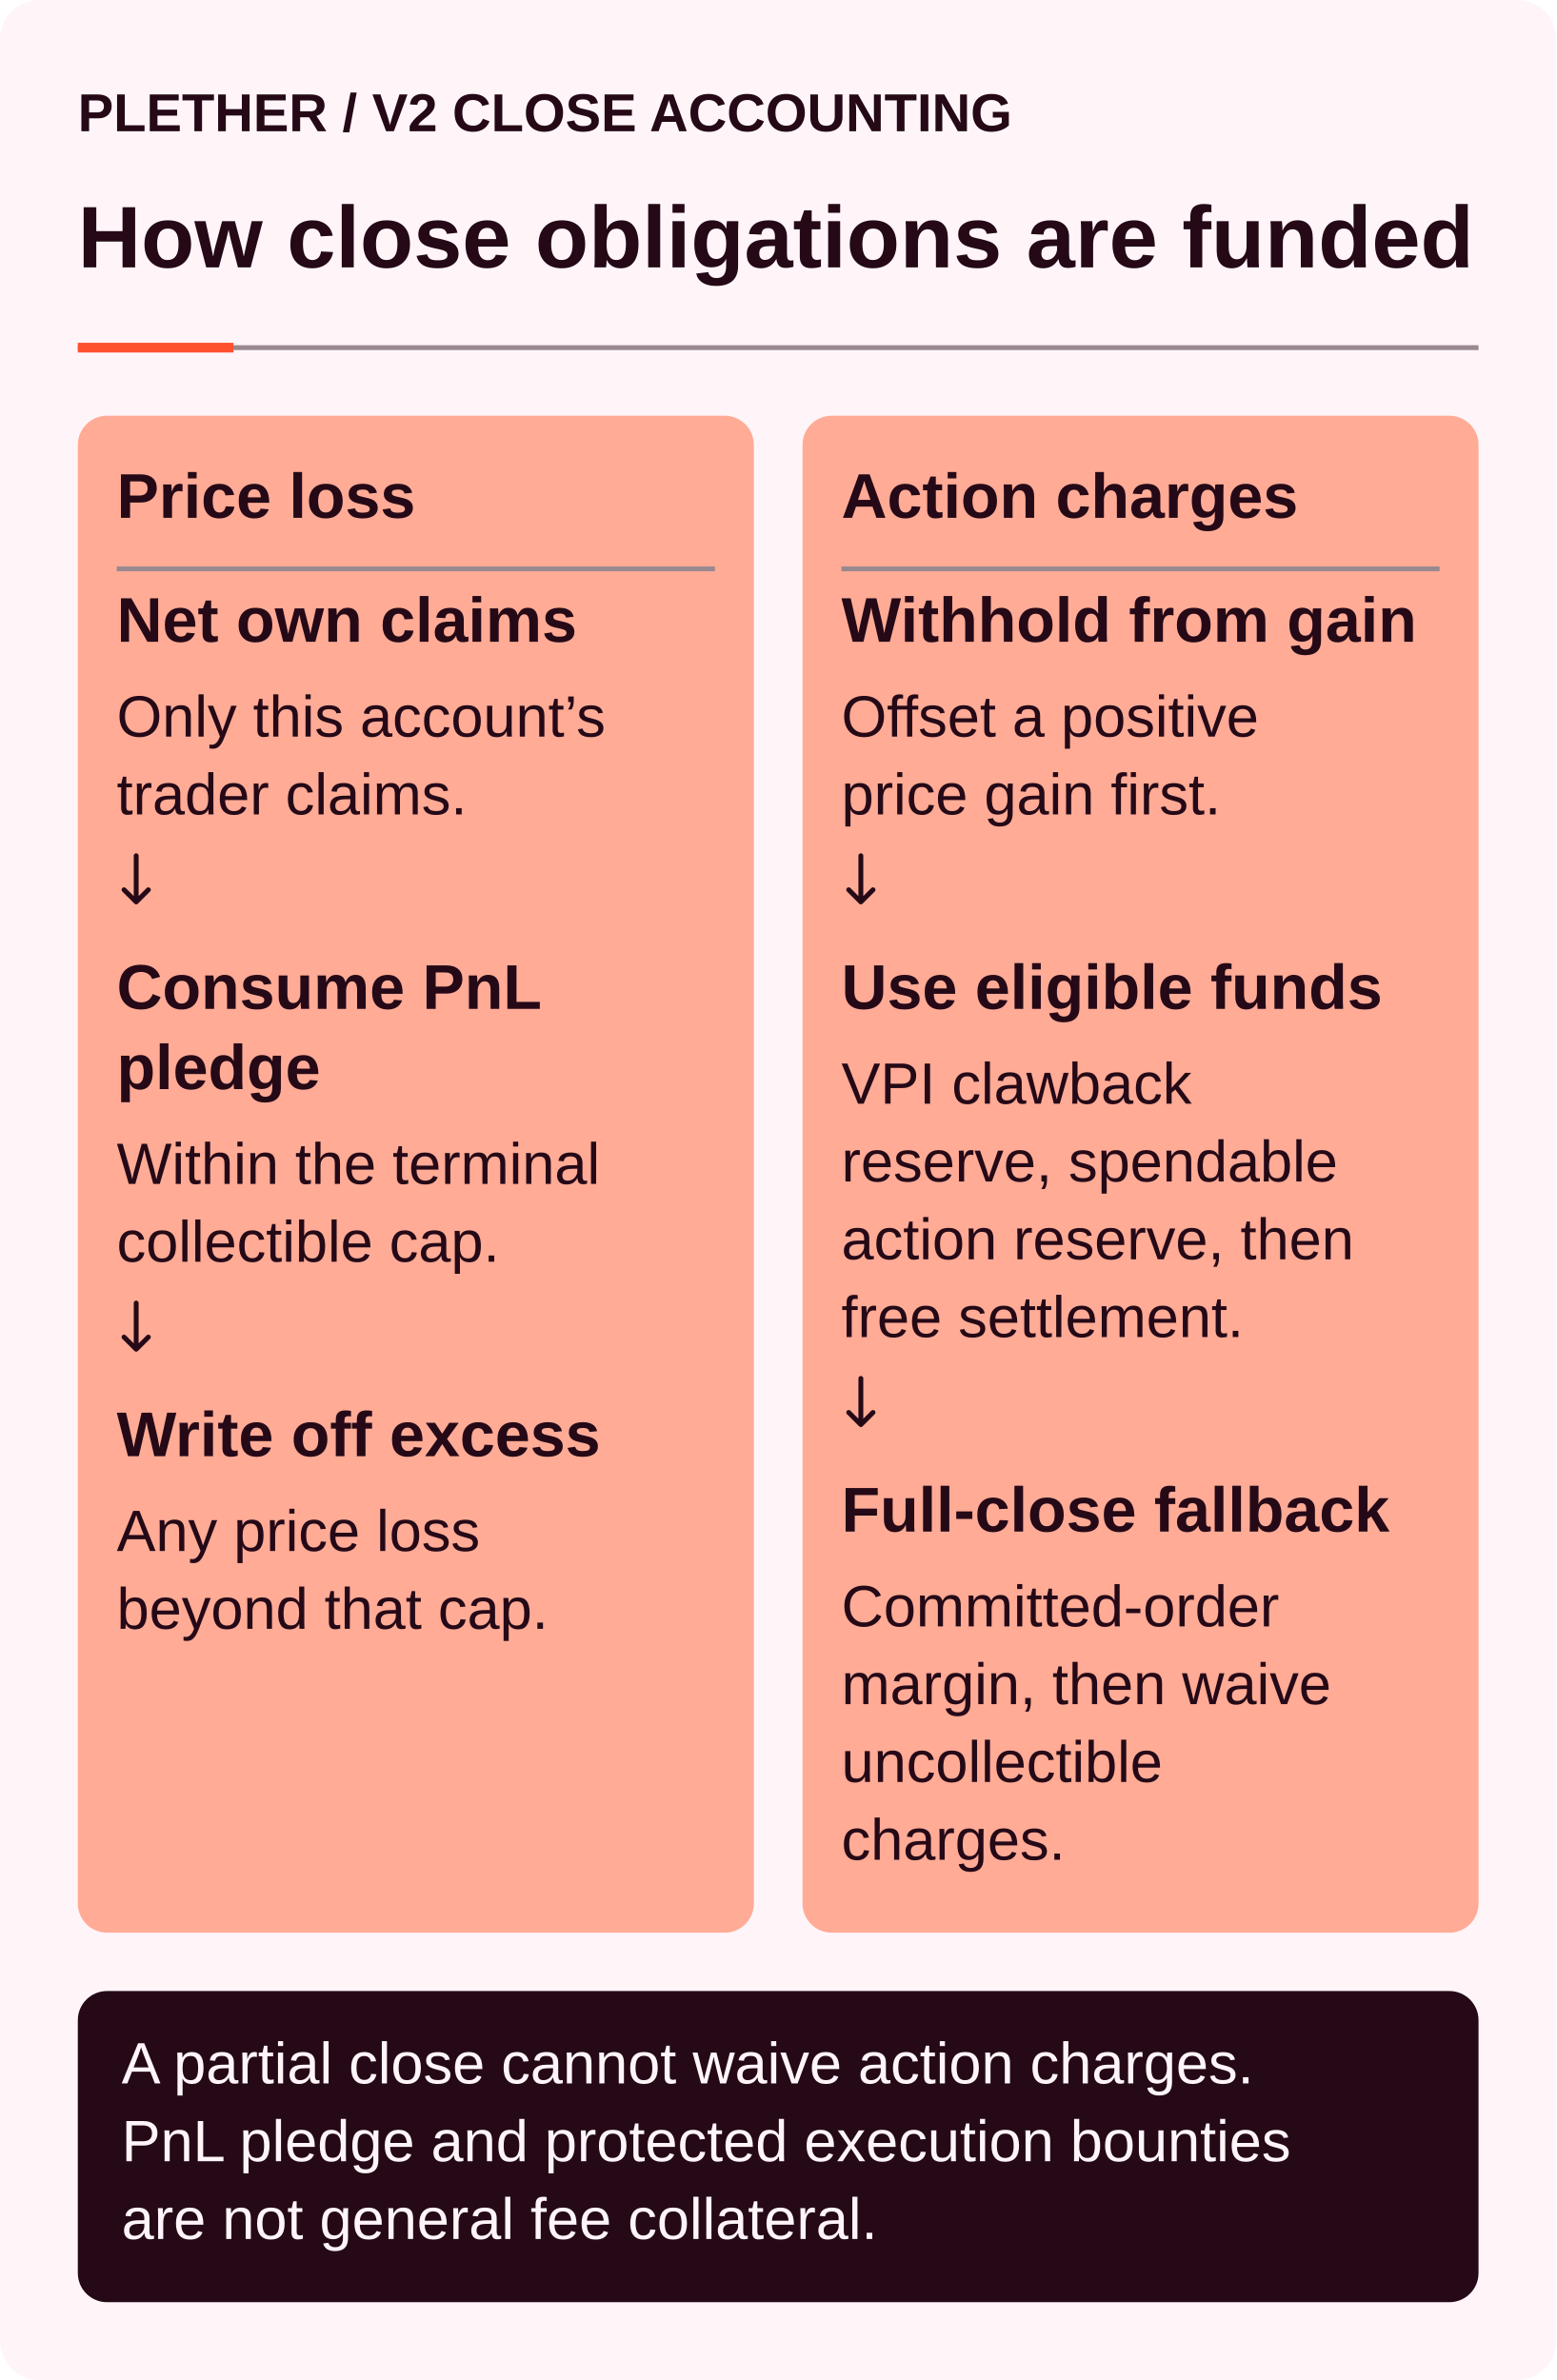
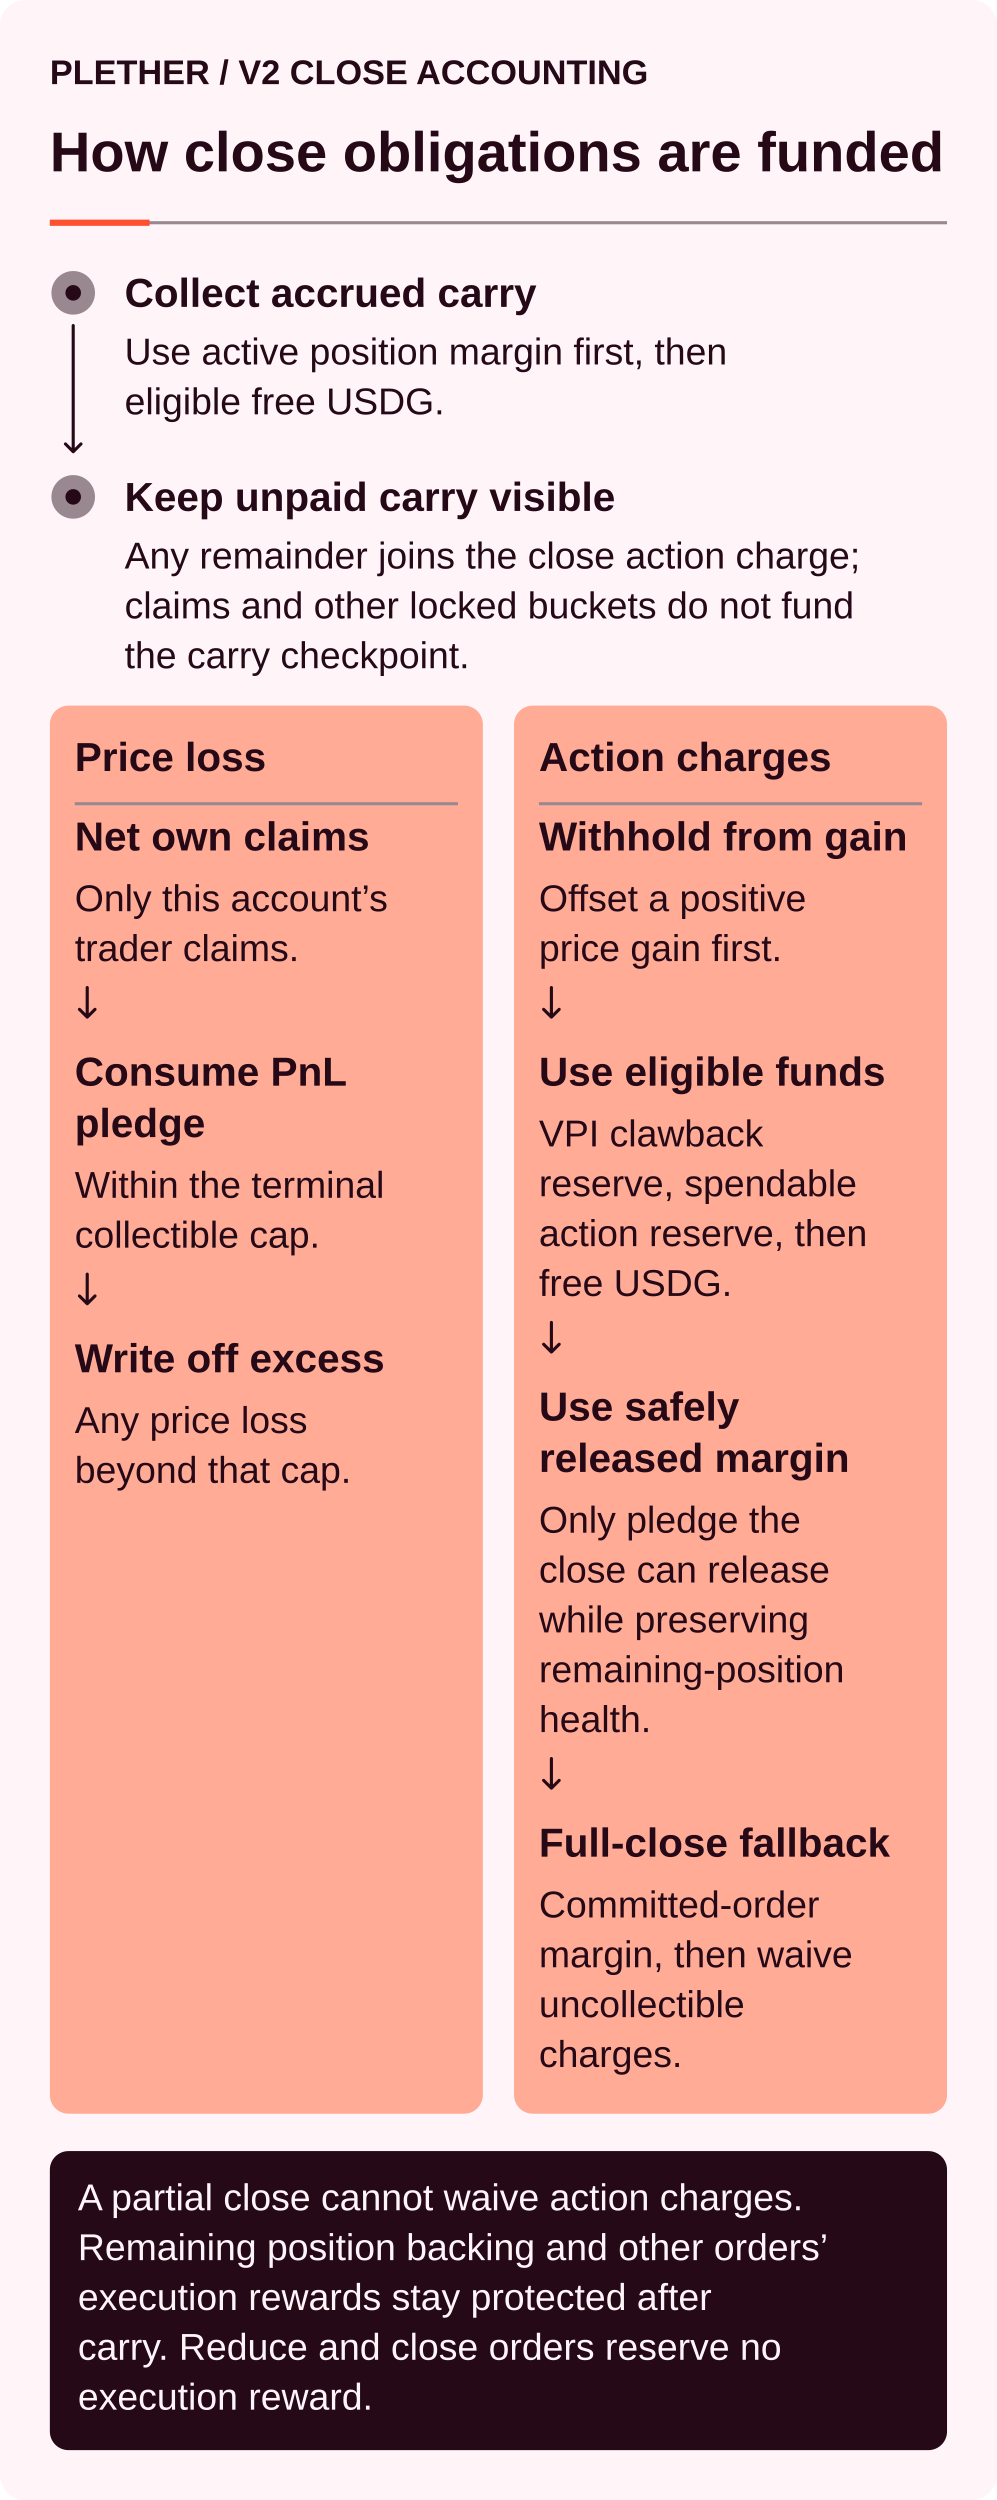
- <svg xmlns="http://www.w3.org/2000/svg" width="640" height="979" viewBox="0 0 640 979" role="img" aria-labelledby="protocol-close-collection-order-title protocol-close-collection-order-desc" focusable="false">
+ <svg xmlns="http://www.w3.org/2000/svg" width="640" height="1605" viewBox="0 0 640 1605" role="img" aria-labelledby="protocol-close-collection-order-title protocol-close-collection-order-desc" focusable="false">
  <style>text{font-family:Arial,Helvetica,sans-serif}</style>
-   <rect width="640" height="979" rx="16" fill="#FFF5F9" />
+   <rect width="640" height="1605" rx="16" fill="#FFF5F9" />
  <text x="32" y="54" font-size="22" font-weight="700" fill="#250917" data-max-width="576">PLETHER / V2 CLOSE ACCOUNTING</text>
  <text x="32" y="110" font-size="36" font-weight="700" fill="#250917" data-max-width="576">How close obligations are funded</text>
  <path d="M32 143 L608 143" stroke="#9A8890" stroke-width="2" fill="none" />
  <path d="M32 143 h64" stroke="#FF512F" stroke-width="4" fill="none" />
-   <rect x="32" y="171" width="278" height="624" rx="12" fill="#FFAB96" stroke="none" />
-   <text x="48" y="213" font-size="26" font-weight="700" fill="#250917" data-max-width="246">Price loss</text>
-   <path d="M48 234 L294 234" stroke="#9A8890" stroke-width="2" fill="none" />
-   <text x="48" y="264" font-size="26" font-weight="700" fill="#250917" data-max-width="246">Net own claims</text>
-   <text x="48" y="303" font-size="24" font-weight="400" fill="#250917" data-max-width="246">Only this account’s</text>
-   <text x="48" y="335" font-size="24" font-weight="400" fill="#250917" data-max-width="246">trader claims.</text>
-   <path d="M56 352 V371 m-5 -5 5 5 5 -5" stroke="#250917" stroke-width="2" stroke-linecap="round" stroke-linejoin="round" fill="none" />
-   <text x="48" y="415" font-size="26" font-weight="700" fill="#250917" data-max-width="246">Consume PnL</text>
-   <text x="48" y="448" font-size="26" font-weight="700" fill="#250917" data-max-width="246">pledge</text>
-   <text x="48" y="487" font-size="24" font-weight="400" fill="#250917" data-max-width="246">Within the terminal</text>
-   <text x="48" y="519" font-size="24" font-weight="400" fill="#250917" data-max-width="246">collectible cap.</text>
-   <path d="M56 536 V555 m-5 -5 5 5 5 -5" stroke="#250917" stroke-width="2" stroke-linecap="round" stroke-linejoin="round" fill="none" />
-   <text x="48" y="599" font-size="26" font-weight="700" fill="#250917" data-max-width="246">Write off excess</text>
-   <text x="48" y="638" font-size="24" font-weight="400" fill="#250917" data-max-width="246">Any price loss</text>
-   <text x="48" y="670" font-size="24" font-weight="400" fill="#250917" data-max-width="246">beyond that cap.</text>
-   <rect x="330" y="171" width="278" height="624" rx="12" fill="#FFAB96" stroke="none" />
-   <text x="346" y="213" font-size="26" font-weight="700" fill="#250917" data-max-width="246">Action charges</text>
-   <path d="M346 234 L592 234" stroke="#9A8890" stroke-width="2" fill="none" />
-   <text x="346" y="264" font-size="26" font-weight="700" fill="#250917" data-max-width="246">Withhold from gain</text>
-   <text x="346" y="303" font-size="24" font-weight="400" fill="#250917" data-max-width="246">Offset a positive</text>
-   <text x="346" y="335" font-size="24" font-weight="400" fill="#250917" data-max-width="246">price gain first.</text>
-   <path d="M354 352 V371 m-5 -5 5 5 5 -5" stroke="#250917" stroke-width="2" stroke-linecap="round" stroke-linejoin="round" fill="none" />
-   <text x="346" y="415" font-size="26" font-weight="700" fill="#250917" data-max-width="246">Use eligible funds</text>
-   <text x="346" y="454" font-size="24" font-weight="400" fill="#250917" data-max-width="246">VPI clawback</text>
-   <text x="346" y="486" font-size="24" font-weight="400" fill="#250917" data-max-width="246">reserve, spendable</text>
-   <text x="346" y="518" font-size="24" font-weight="400" fill="#250917" data-max-width="246">action reserve, then</text>
-   <text x="346" y="550" font-size="24" font-weight="400" fill="#250917" data-max-width="246">free settlement.</text>
-   <path d="M354 567 V586 m-5 -5 5 5 5 -5" stroke="#250917" stroke-width="2" stroke-linecap="round" stroke-linejoin="round" fill="none" />
-   <text x="346" y="630" font-size="26" font-weight="700" fill="#250917" data-max-width="246">Full-close fallback</text>
-   <text x="346" y="669" font-size="24" font-weight="400" fill="#250917" data-max-width="246">Committed-order</text>
-   <text x="346" y="701" font-size="24" font-weight="400" fill="#250917" data-max-width="246">margin, then waive</text>
-   <text x="346" y="733" font-size="24" font-weight="400" fill="#250917" data-max-width="246">uncollectible</text>
-   <text x="346" y="765" font-size="24" font-weight="400" fill="#250917" data-max-width="246">charges.</text>
-   <rect x="32" y="819" width="576" height="128" rx="12" fill="#250917" stroke="none" />
-   <text x="50" y="857" font-size="24" font-weight="400" fill="#FFF5F9" data-max-width="540">A partial close cannot waive action charges.</text>
-   <text x="50" y="889" font-size="24" font-weight="400" fill="#FFF5F9" data-max-width="540">PnL pledge and protected execution bounties</text>
-   <text x="50" y="921" font-size="24" font-weight="400" fill="#FFF5F9" data-max-width="540">are not general fee collateral.</text>
+   <circle cx="47" cy="188" r="14" fill="#9A8890" />
+   <circle cx="47" cy="188" r="5" fill="#250917" />
+   <text x="80" y="197" font-size="26" font-weight="700" fill="#250917" data-max-width="528">Collect accrued carry</text>
+   <text x="80" y="234" font-size="24" font-weight="400" fill="#250917" data-max-width="528">Use active position margin first, then</text>
+   <text x="80" y="266" font-size="24" font-weight="400" fill="#250917" data-max-width="528">eligible free USDG.</text>
+   <path d="M47 209 V290 m-5 -5 5 5 5 -5" stroke="#250917" stroke-width="2" stroke-linecap="round" stroke-linejoin="round" fill="none" />
+   <circle cx="47" cy="319" r="14" fill="#9A8890" />
+   <circle cx="47" cy="319" r="5" fill="#250917" />
+   <text x="80" y="328" font-size="26" font-weight="700" fill="#250917" data-max-width="528">Keep unpaid carry visible</text>
+   <text x="80" y="365" font-size="24" font-weight="400" fill="#250917" data-max-width="528">Any remainder joins the close action charge;</text>
+   <text x="80" y="397" font-size="24" font-weight="400" fill="#250917" data-max-width="528">claims and other locked buckets do not fund</text>
+   <text x="80" y="429" font-size="24" font-weight="400" fill="#250917" data-max-width="528">the carry checkpoint.</text>
+   <rect x="32" y="453" width="278" height="904" rx="12" fill="#FFAB96" stroke="none" />
+   <text x="48" y="495" font-size="26" font-weight="700" fill="#250917" data-max-width="246">Price loss</text>
+   <path d="M48 516 L294 516" stroke="#9A8890" stroke-width="2" fill="none" />
+   <text x="48" y="546" font-size="26" font-weight="700" fill="#250917" data-max-width="246">Net own claims</text>
+   <text x="48" y="585" font-size="24" font-weight="400" fill="#250917" data-max-width="246">Only this account’s</text>
+   <text x="48" y="617" font-size="24" font-weight="400" fill="#250917" data-max-width="246">trader claims.</text>
+   <path d="M56 634 V653 m-5 -5 5 5 5 -5" stroke="#250917" stroke-width="2" stroke-linecap="round" stroke-linejoin="round" fill="none" />
+   <text x="48" y="697" font-size="26" font-weight="700" fill="#250917" data-max-width="246">Consume PnL</text>
+   <text x="48" y="730" font-size="26" font-weight="700" fill="#250917" data-max-width="246">pledge</text>
+   <text x="48" y="769" font-size="24" font-weight="400" fill="#250917" data-max-width="246">Within the terminal</text>
+   <text x="48" y="801" font-size="24" font-weight="400" fill="#250917" data-max-width="246">collectible cap.</text>
+   <path d="M56 818 V837 m-5 -5 5 5 5 -5" stroke="#250917" stroke-width="2" stroke-linecap="round" stroke-linejoin="round" fill="none" />
+   <text x="48" y="881" font-size="26" font-weight="700" fill="#250917" data-max-width="246">Write off excess</text>
+   <text x="48" y="920" font-size="24" font-weight="400" fill="#250917" data-max-width="246">Any price loss</text>
+   <text x="48" y="952" font-size="24" font-weight="400" fill="#250917" data-max-width="246">beyond that cap.</text>
+   <rect x="330" y="453" width="278" height="904" rx="12" fill="#FFAB96" stroke="none" />
+   <text x="346" y="495" font-size="26" font-weight="700" fill="#250917" data-max-width="246">Action charges</text>
+   <path d="M346 516 L592 516" stroke="#9A8890" stroke-width="2" fill="none" />
+   <text x="346" y="546" font-size="26" font-weight="700" fill="#250917" data-max-width="246">Withhold from gain</text>
+   <text x="346" y="585" font-size="24" font-weight="400" fill="#250917" data-max-width="246">Offset a positive</text>
+   <text x="346" y="617" font-size="24" font-weight="400" fill="#250917" data-max-width="246">price gain first.</text>
+   <path d="M354 634 V653 m-5 -5 5 5 5 -5" stroke="#250917" stroke-width="2" stroke-linecap="round" stroke-linejoin="round" fill="none" />
+   <text x="346" y="697" font-size="26" font-weight="700" fill="#250917" data-max-width="246">Use eligible funds</text>
+   <text x="346" y="736" font-size="24" font-weight="400" fill="#250917" data-max-width="246">VPI clawback</text>
+   <text x="346" y="768" font-size="24" font-weight="400" fill="#250917" data-max-width="246">reserve, spendable</text>
+   <text x="346" y="800" font-size="24" font-weight="400" fill="#250917" data-max-width="246">action reserve, then</text>
+   <text x="346" y="832" font-size="24" font-weight="400" fill="#250917" data-max-width="246">free USDG.</text>
+   <path d="M354 849 V868 m-5 -5 5 5 5 -5" stroke="#250917" stroke-width="2" stroke-linecap="round" stroke-linejoin="round" fill="none" />
+   <text x="346" y="912" font-size="26" font-weight="700" fill="#250917" data-max-width="246">Use safely</text>
+   <text x="346" y="945" font-size="26" font-weight="700" fill="#250917" data-max-width="246">released margin</text>
+   <text x="346" y="984" font-size="24" font-weight="400" fill="#250917" data-max-width="246">Only pledge the</text>
+   <text x="346" y="1016" font-size="24" font-weight="400" fill="#250917" data-max-width="246">close can release</text>
+   <text x="346" y="1048" font-size="24" font-weight="400" fill="#250917" data-max-width="246">while preserving</text>
+   <text x="346" y="1080" font-size="24" font-weight="400" fill="#250917" data-max-width="246">remaining-position</text>
+   <text x="346" y="1112" font-size="24" font-weight="400" fill="#250917" data-max-width="246">health.</text>
+   <path d="M354 1129 V1148 m-5 -5 5 5 5 -5" stroke="#250917" stroke-width="2" stroke-linecap="round" stroke-linejoin="round" fill="none" />
+   <text x="346" y="1192" font-size="26" font-weight="700" fill="#250917" data-max-width="246">Full-close fallback</text>
+   <text x="346" y="1231" font-size="24" font-weight="400" fill="#250917" data-max-width="246">Committed-order</text>
+   <text x="346" y="1263" font-size="24" font-weight="400" fill="#250917" data-max-width="246">margin, then waive</text>
+   <text x="346" y="1295" font-size="24" font-weight="400" fill="#250917" data-max-width="246">uncollectible</text>
+   <text x="346" y="1327" font-size="24" font-weight="400" fill="#250917" data-max-width="246">charges.</text>
+   <rect x="32" y="1381" width="576" height="192" rx="12" fill="#250917" stroke="none" />
+   <text x="50" y="1419" font-size="24" font-weight="400" fill="#FFF5F9" data-max-width="540">A partial close cannot waive action charges.</text>
+   <text x="50" y="1451" font-size="24" font-weight="400" fill="#FFF5F9" data-max-width="540">Remaining position backing and other orders’</text>
+   <text x="50" y="1483" font-size="24" font-weight="400" fill="#FFF5F9" data-max-width="540">execution rewards stay protected after</text>
+   <text x="50" y="1515" font-size="24" font-weight="400" fill="#FFF5F9" data-max-width="540">carry. Reduce and close orders reserve no</text>
+   <text x="50" y="1547" font-size="24" font-weight="400" fill="#FFF5F9" data-max-width="540">execution reward.</text>
</svg>
